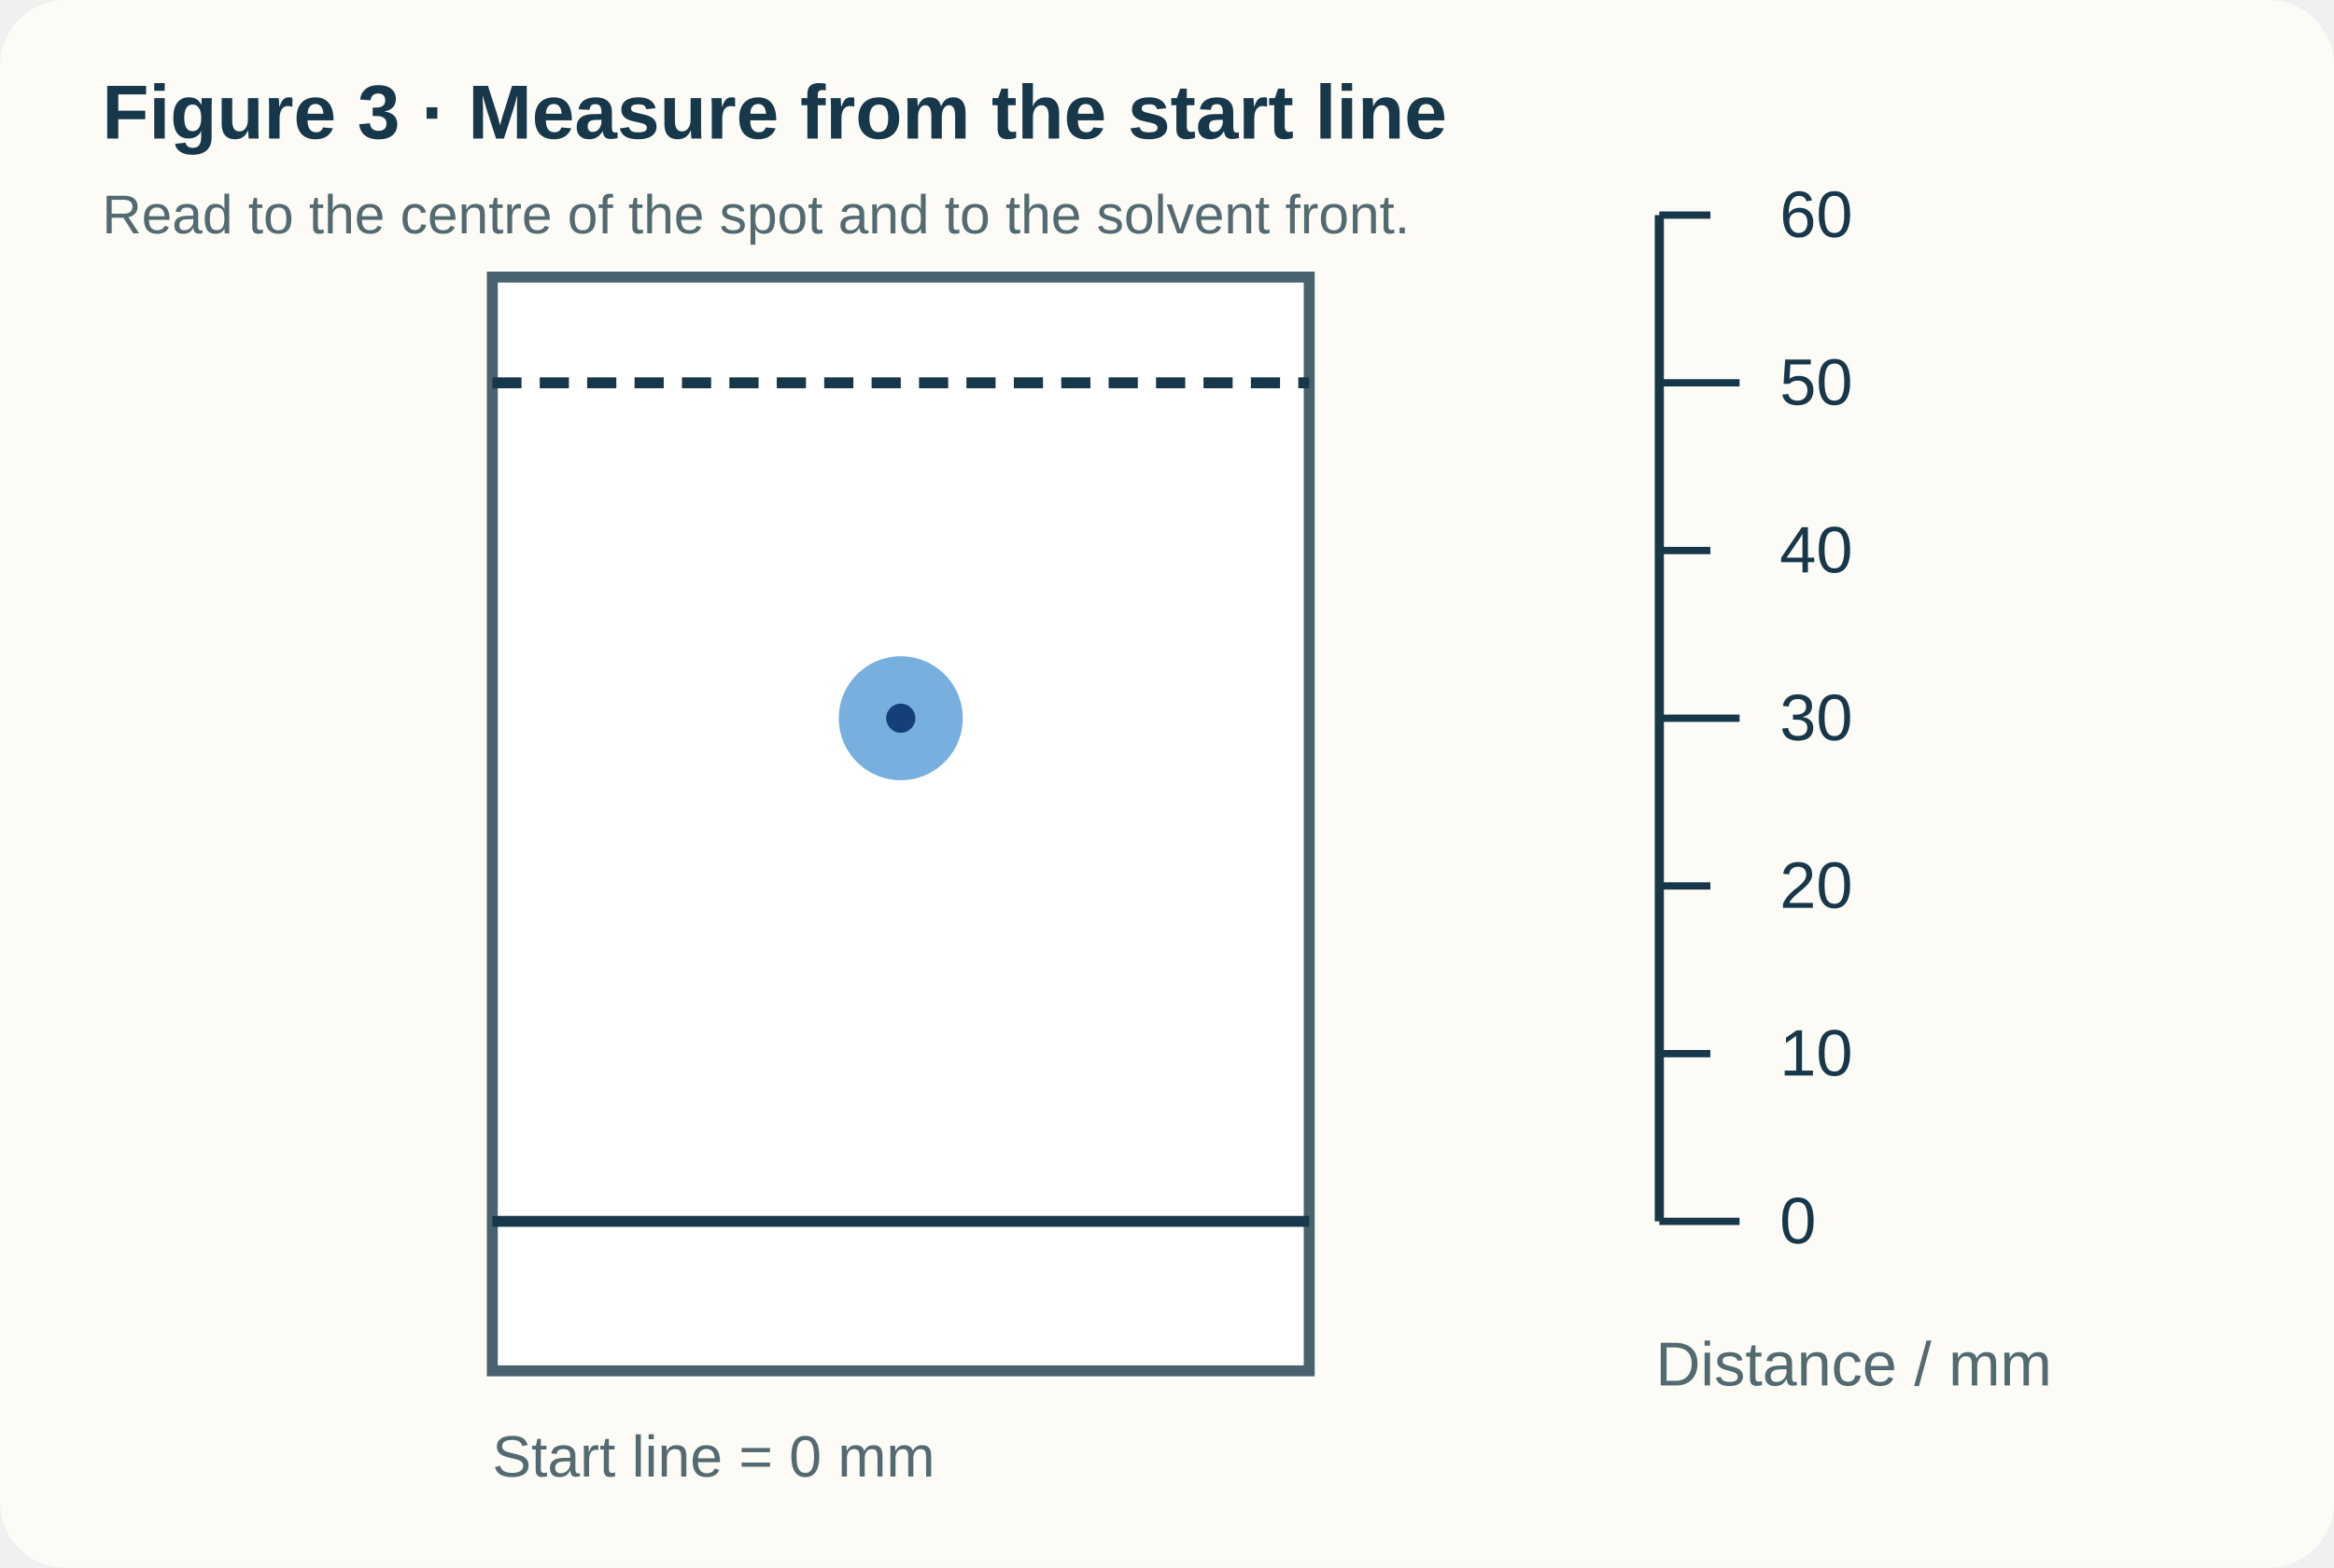
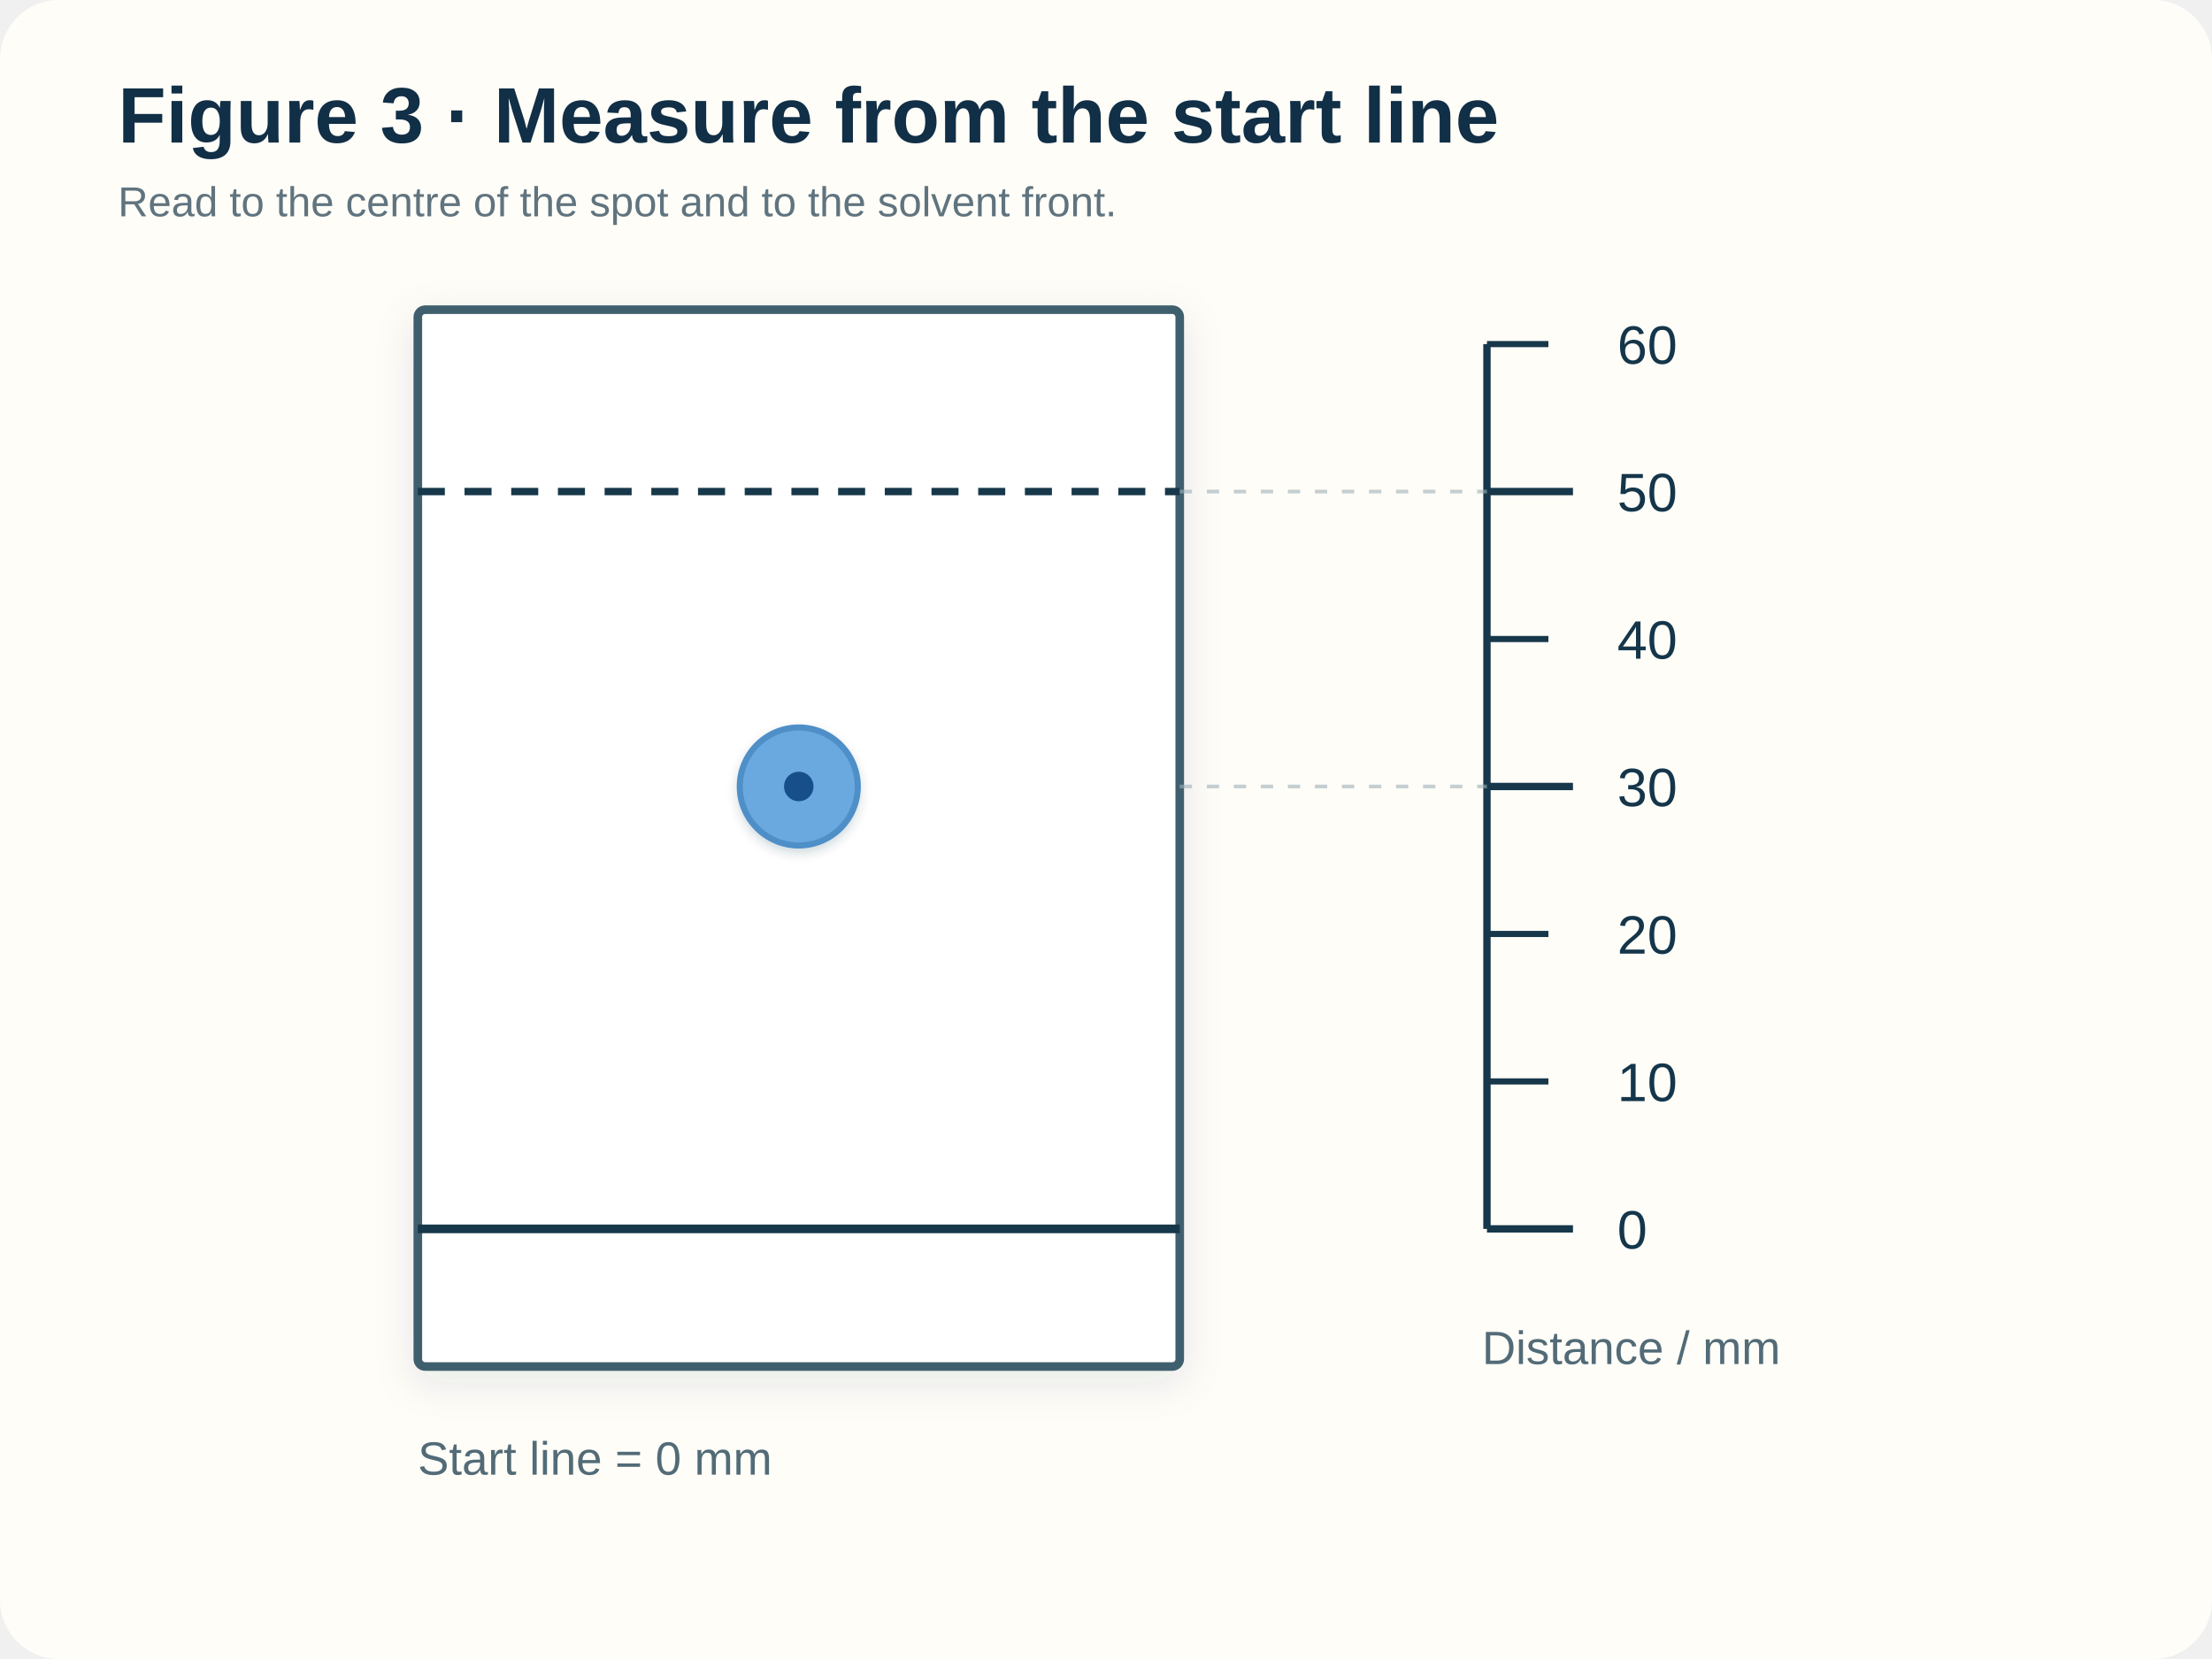
- <svg xmlns="http://www.w3.org/2000/svg" viewBox="0 0 640 430" role="img" aria-labelledby="title desc">
-   <rect width="640" height="430" rx="18" fill="#fcfbf6" />
-   <text x="28" y="38" fill="#17384a" font-family="Arial,sans-serif" font-weight="700" font-size="21">Figure 3 · Measure from the start line</text>
-   <text x="28" y="64" fill="#536a71" font-family="Arial,sans-serif" font-size="15">Read to the centre of the spot and to the solvent front.</text>
-   <rect x="135" y="76" width="224" height="300" fill="#fff" stroke="#49636e" stroke-width="3" />
-   <path d="M135 335H359" stroke="#17384a" stroke-width="3" />
-   <path d="M135 105H359" stroke="#17384a" stroke-width="3" stroke-dasharray="8 5" />
-   <circle cx="247" cy="197" r="17" fill="#68a6db" opacity=".9" />
-   <circle cx="247" cy="197" r="4" fill="#153f79" />
-   <path d="M455 59V335" stroke="#17384a" stroke-width="2.5" />
-   <g stroke="#17384a" stroke-width="2">
-     <path d="M455 335h22 M455 289h14 M455 243h14 M455 197h22 M455 151h14 M455 105h22 M455 59h14" />
+ <svg xmlns="http://www.w3.org/2000/svg" viewBox="0 0 900 675" role="img" aria-labelledby="title desc">
+   <defs>
+     <filter id="paperShadow" x="-10%" y="-10%" width="120%" height="130%">
+       <feDropShadow dx="0" dy="5" stdDeviation="8" flood-color="#17384a" flood-opacity="0.10" />
+     </filter>
+     <filter id="spotShadow" x="-35%" y="-35%" width="170%" height="170%">
+       <feDropShadow dx="0" dy="2" stdDeviation="2.2" flood-color="#17384a" flood-opacity="0.18" />
+     </filter>
+   </defs>
+   <rect width="900" height="675" rx="24" fill="#fffdf8" />
+   <text x="48" y="58" fill="#112f46" font-family="Arial,Helvetica,sans-serif" font-weight="700" font-size="32">Figure 3 · Measure from the start line</text>
+   <text x="48" y="88" fill="#60747f" font-family="Arial,Helvetica,sans-serif" font-size="17">Read to the centre of the spot and to the solvent front.</text>
+   <g filter="url(#paperShadow)">
+     <rect x="170" y="126" width="310" height="430" rx="3" fill="#ffffff" stroke="#3f5f6e" stroke-width="3.5" />
  </g>
-   <g fill="#17384a" font-family="Arial,sans-serif" font-size="18">
-     <text x="488" y="341">0</text>
-     <text x="488" y="295">10</text>
-     <text x="488" y="249">20</text>
-     <text x="488" y="203">30</text>
-     <text x="488" y="157">40</text>
-     <text x="488" y="111">50</text>
-     <text x="488" y="65">60</text>
+   <line x1="170" y1="200" x2="480" y2="200" stroke="#17384a" stroke-width="3" stroke-dasharray="11 8" />
+   <line x1="170" y1="500" x2="480" y2="500" stroke="#17384a" stroke-width="3.5" />
+   <g filter="url(#spotShadow)">
+     <circle cx="325" cy="320" r="24" fill="#6ba9df" stroke="#4f8fc8" stroke-width="2.5" />
+     <circle cx="325" cy="320" r="6" fill="#174f89" />
  </g>
-   <text x="454" y="380" fill="#536a71" font-family="Arial,sans-serif" font-size="17">Distance / mm</text>
-   <text x="135" y="405" fill="#536a71" font-family="Arial,sans-serif" font-size="16">Start line = 0 mm</text>
+   <g stroke="#17384a" fill="none">
+     <line x1="605" y1="140" x2="605" y2="500" stroke-width="3" />
+     <line x1="605" y1="500" x2="640" y2="500" stroke-width="3" />
+     <line x1="605" y1="440" x2="630" y2="440" stroke-width="2.5" />
+     <line x1="605" y1="380" x2="630" y2="380" stroke-width="2.5" />
+     <line x1="605" y1="320" x2="640" y2="320" stroke-width="3" />
+     <line x1="605" y1="260" x2="630" y2="260" stroke-width="2.5" />
+     <line x1="605" y1="200" x2="640" y2="200" stroke-width="3" />
+     <line x1="605" y1="140" x2="630" y2="140" stroke-width="2.5" />
+   </g>
+   <g fill="#15364a" font-family="Arial,Helvetica,sans-serif" font-size="22">
+     <text x="658" y="508">0</text>
+     <text x="658" y="448">10</text>
+     <text x="658" y="388">20</text>
+     <text x="658" y="328">30</text>
+     <text x="658" y="268">40</text>
+     <text x="658" y="208">50</text>
+     <text x="658" y="148">60</text>
+   </g>
+   <text x="603" y="555" fill="#526b77" font-family="Arial,Helvetica,sans-serif" font-size="19">Distance / mm</text>
+   <text x="170" y="600" fill="#526b77" font-family="Arial,Helvetica,sans-serif" font-size="19">Start line = 0 mm</text>
+   <g stroke="#9db0b8" stroke-width="1.5" stroke-dasharray="5 6" opacity="0.6">
+     <line x1="480" y1="320" x2="605" y2="320" />
+     <line x1="480" y1="200" x2="605" y2="200" />
+   </g>
</svg>
